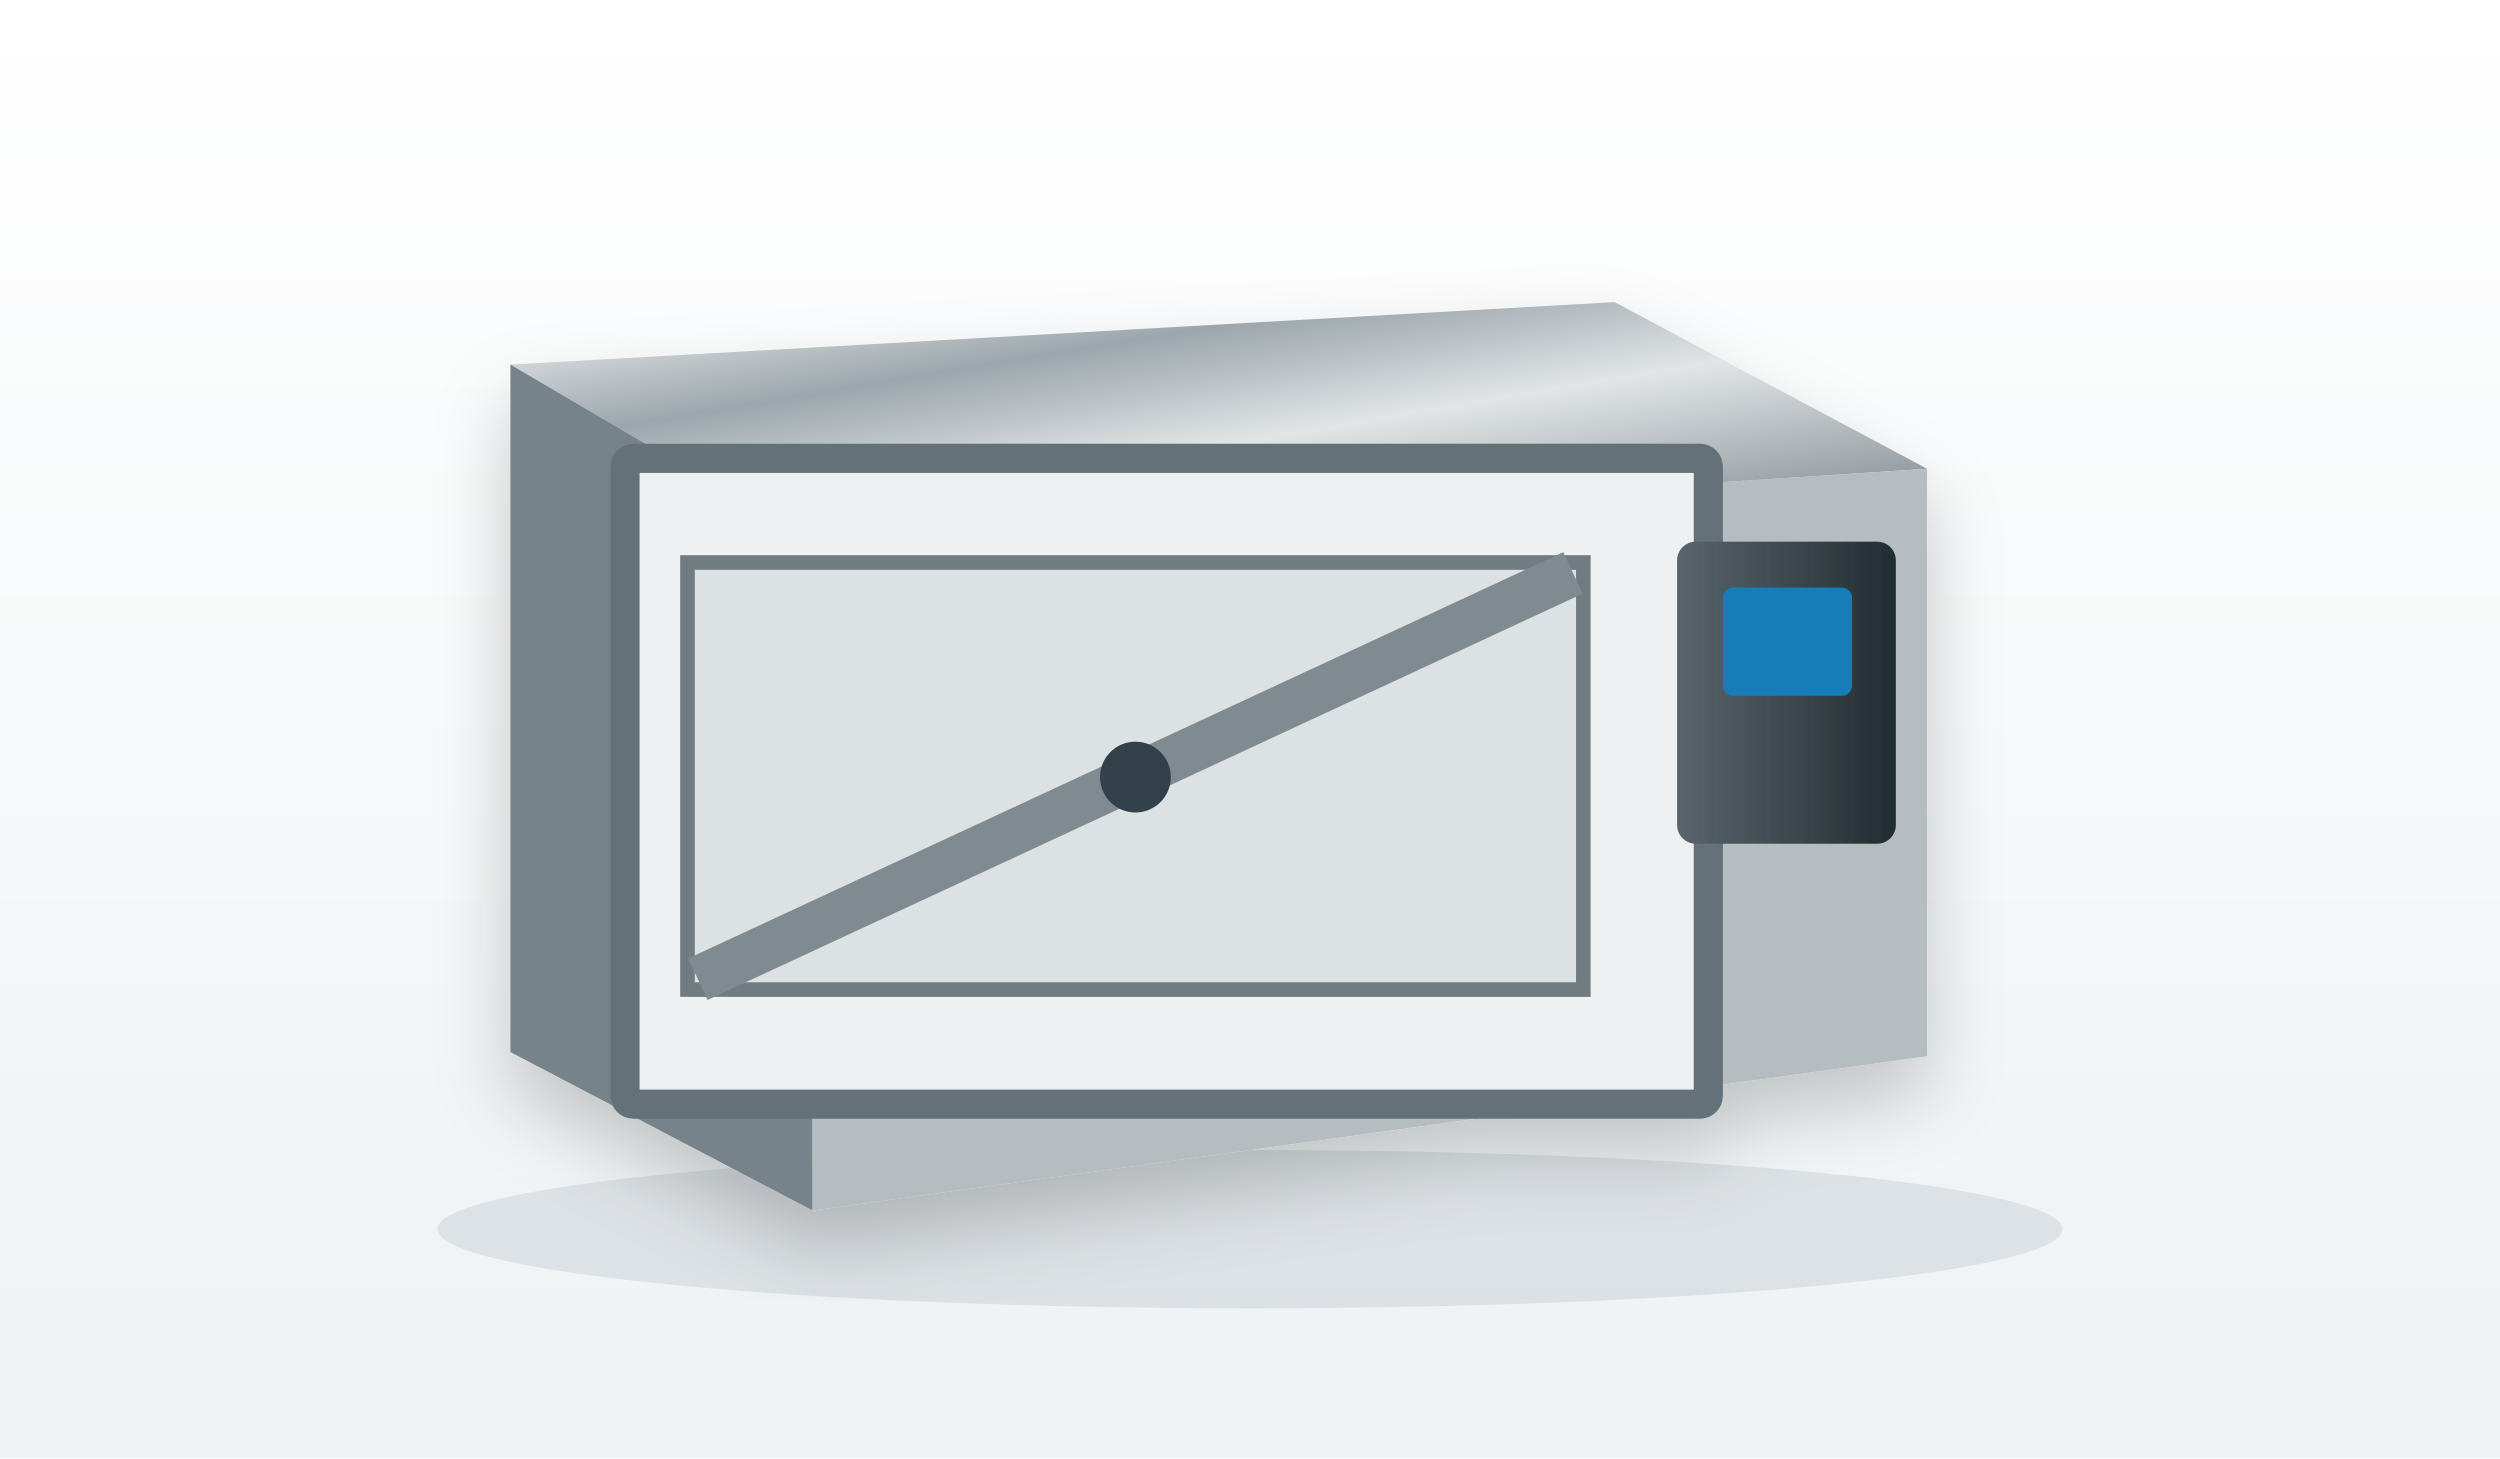
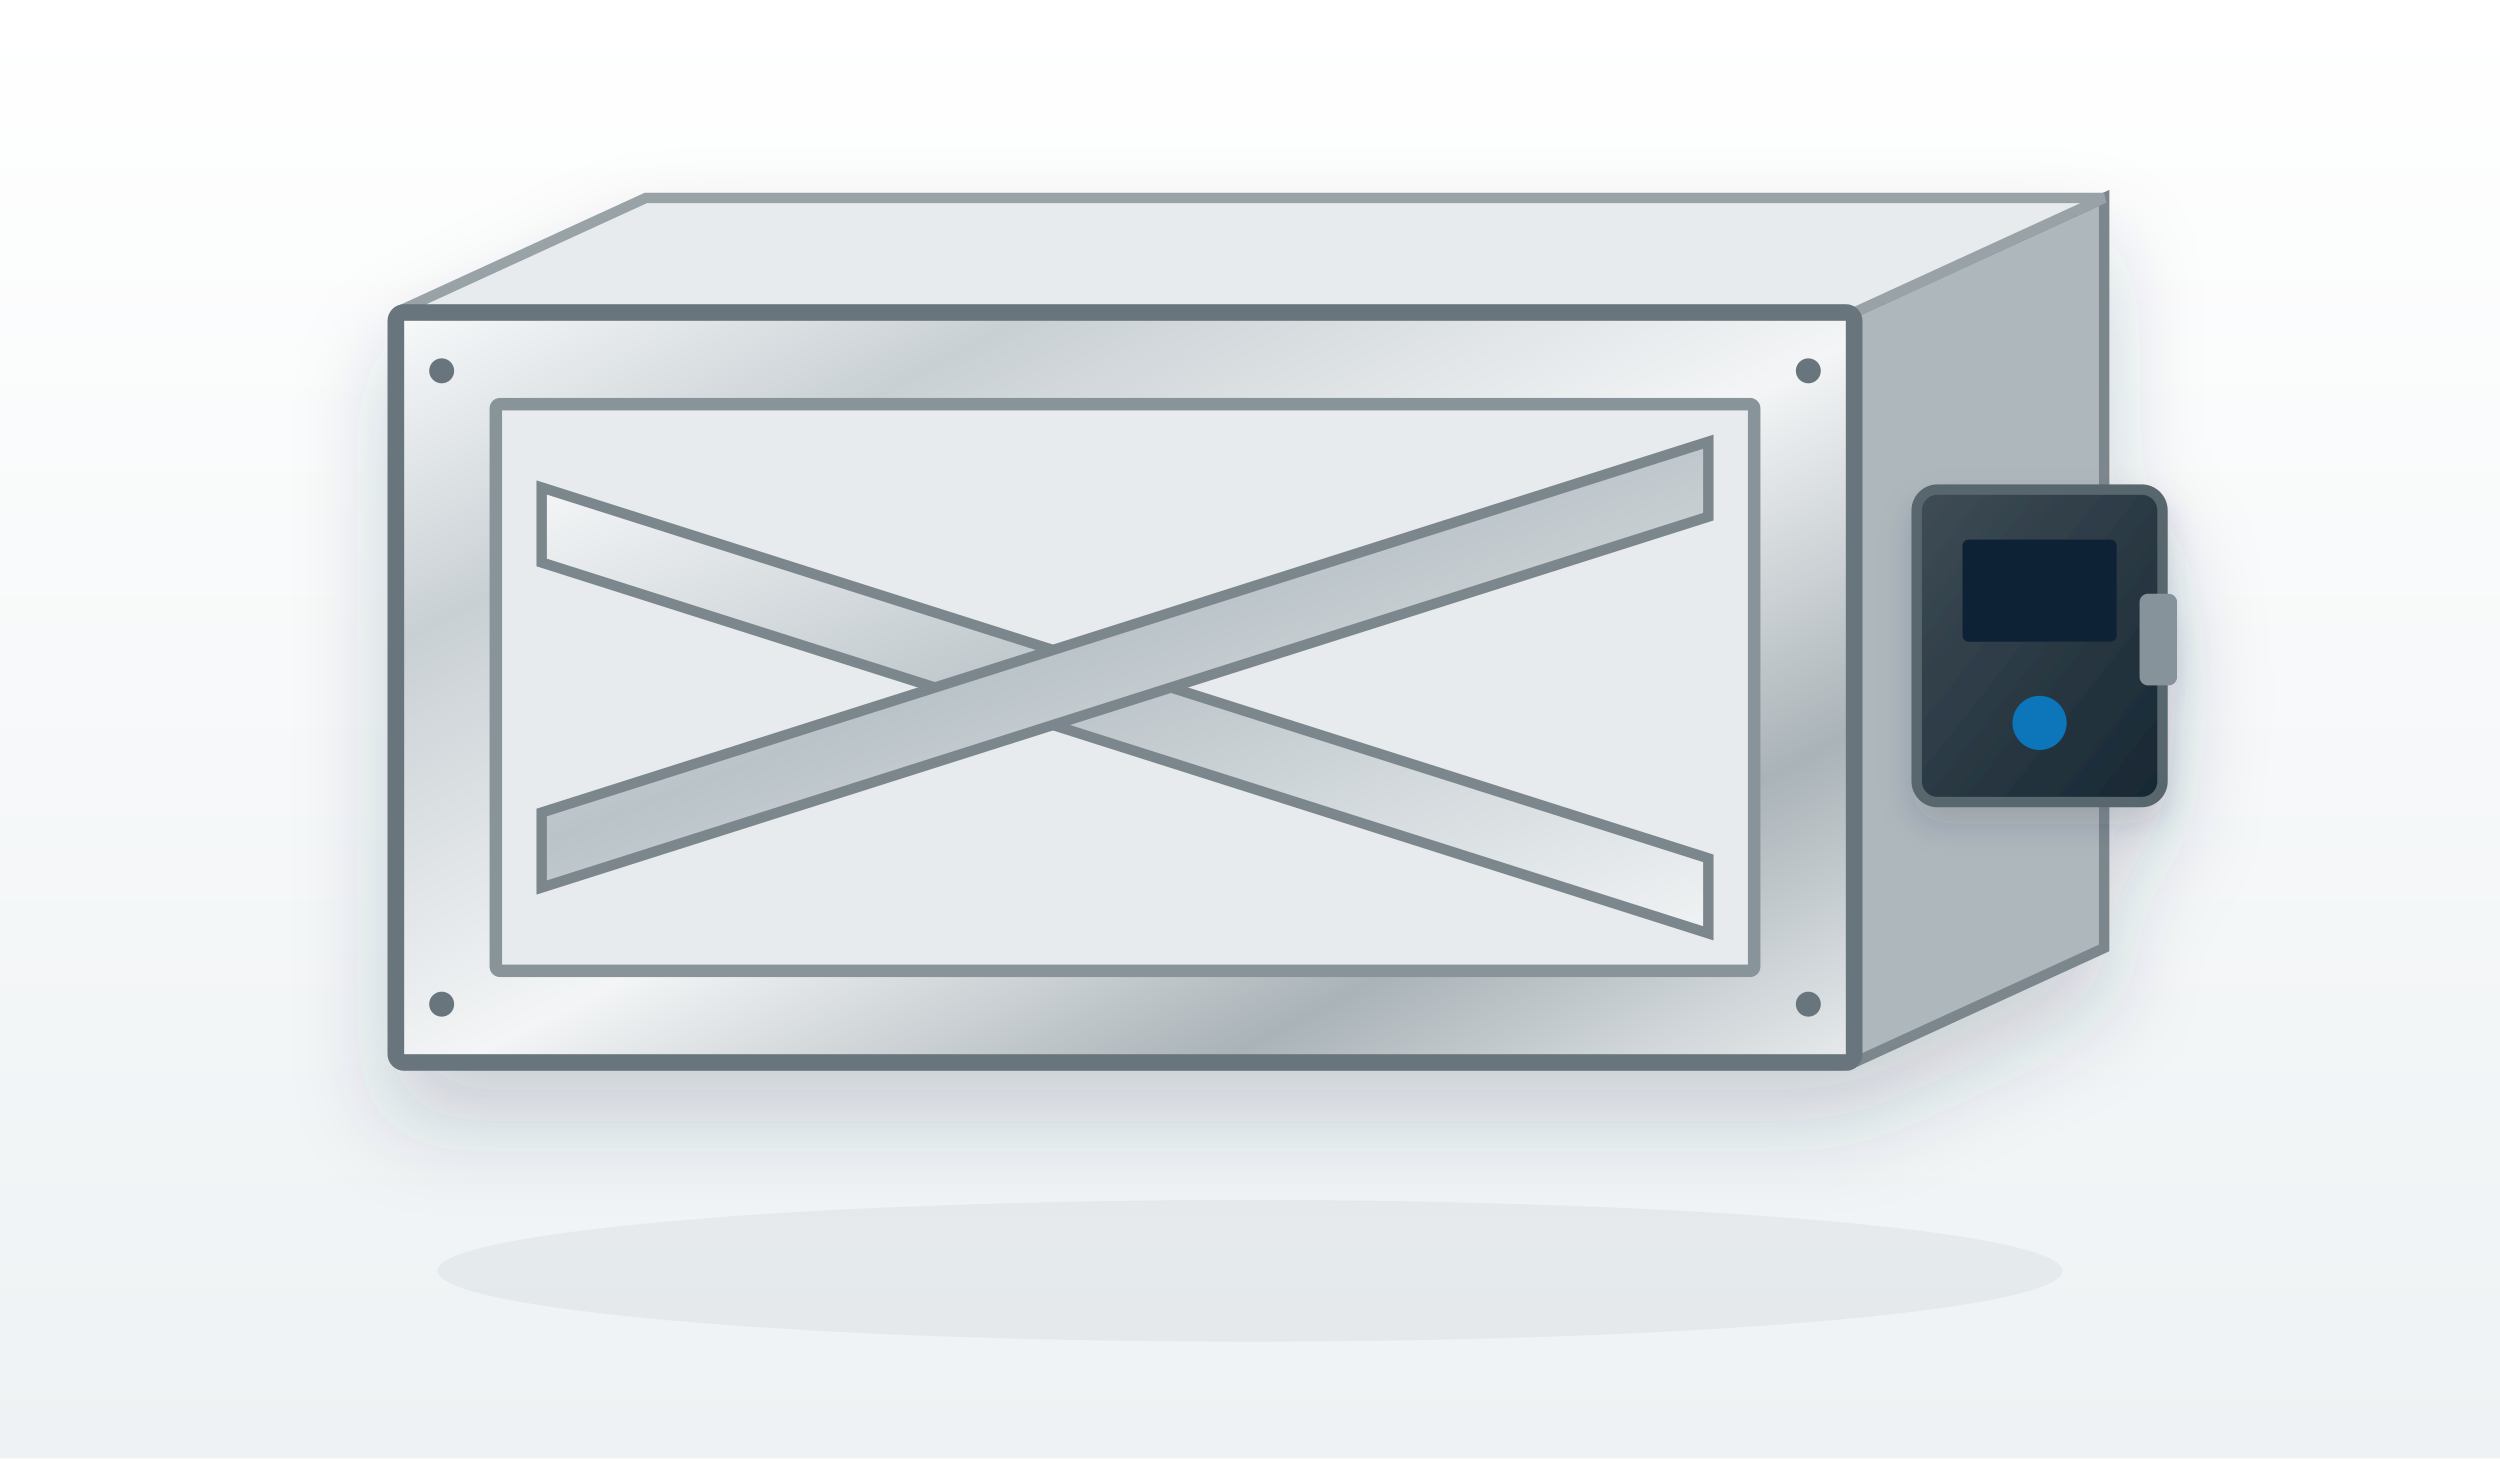
- <svg xmlns="http://www.w3.org/2000/svg" width="1200" height="700" viewBox="0 0 1200 700">
+ <svg xmlns="http://www.w3.org/2000/svg" width="1200" height="700" viewBox="0 0 1200 700" role="img">
  <defs>
-     <linearGradient id="bg" x2="0" y2="1">
-       <stop stop-color="#fff" />
+     <linearGradient id="bg" x1="0" y1="0" x2="0" y2="1">
+       <stop offset="0" stop-color="#fff" />
      <stop offset="1" stop-color="#eef2f4" />
    </linearGradient>
-     <linearGradient id="steel" x2="1" y2="1">
-       <stop stop-color="#f6f8f9" />
-       <stop offset=".3" stop-color="#9ca6ac" />
-       <stop offset=".55" stop-color="#e1e5e7" />
-       <stop offset="1" stop-color="#707b82" />
+     <linearGradient id="steel" x1="0" y1="0" x2="1" y2="1">
+       <stop offset="0" stop-color="#f8fafb" />
+       <stop offset=".22" stop-color="#c9d0d4" />
+       <stop offset=".52" stop-color="#f3f5f6" />
+       <stop offset=".78" stop-color="#aab3b8" />
+       <stop offset="1" stop-color="#e7ebed" />
    </linearGradient>
-     <linearGradient id="dark">
-       <stop stop-color="#59656c" />
-       <stop offset="1" stop-color="#222c32" />
+     <linearGradient id="blade" x1="0" y1="0" x2="1" y2="1">
+       <stop offset="0" stop-color="#f4f6f7" />
+       <stop offset=".45" stop-color="#bac3c8" />
+       <stop offset="1" stop-color="#f0f3f4" />
    </linearGradient>
-     <filter id="shadow">
-       <feDropShadow dx="0" dy="18" stdDeviation="18" flood-opacity=".2" />
+     <linearGradient id="act" x1="0" y1="0" x2="1" y2="1">
+       <stop offset="0" stop-color="#3f4d56" />
+       <stop offset="1" stop-color="#172733" />
+     </linearGradient>
+     <filter id="shadow" x="-30%" y="-30%" width="160%" height="180%">
+       <feDropShadow dx="0" dy="24" stdDeviation="22" flood-color="#26384b" flood-opacity=".2" />
+     </filter>
+     <filter id="soft" x="-20%" y="-20%" width="140%" height="140%">
+       <feDropShadow dx="0" dy="8" stdDeviation="8" flood-color="#26384b" flood-opacity=".15" />
    </filter>
  </defs>
  <rect width="1200" height="700" fill="url(#bg)" />
-   <ellipse cx="600" cy="590" rx="390" ry="38" fill="#81909a" opacity=".18" />
+   <ellipse cx="600" cy="610" rx="390" ry="34" fill="#81909a" opacity=".1" />
  <g filter="url(#shadow)">
-     <path d="M245 175 775 145 925 225 390 260Z" fill="url(#steel)" />
-     <path d="M245 175v330l145 76V260Z" fill="#77838a" />
-     <path d="M390 260v321l535-74V225Z" fill="#b5bdc1" />
-     <rect x="300" y="220" width="520" height="310" rx="4" fill="#eef1f2" stroke="#657179" stroke-width="14" />
-     <rect x="330" y="270" width="430" height="205" fill="#dce1e3" stroke="#707c82" stroke-width="7" />
-     <path d="M335 470 755 275" stroke="#808b91" stroke-width="22" />
-     <circle cx="545" cy="373" r="17" fill="#334149" />
-     <rect x="805" y="260" width="105" height="145" rx="9" fill="url(#dark)" />
-     <rect x="827" y="282" width="62" height="52" rx="5" fill="#147db8" />
+     <polygon points="890,150 1010,95 1010,455 890,510" fill="#aeb7bc" stroke="#7c878d" stroke-width="5" />
+     <polygon points="190,150 310,95 1010,95 890,150" fill="#e7ebed" stroke="#98a2a7" stroke-width="5" />
+     <rect x="190" y="150" width="700" height="360" rx="4" fill="url(#steel)" stroke="#69757b" stroke-width="8" />
+     <rect x="238" y="194" width="604" height="272" rx="2" fill="#e7ebed" stroke="#88949a" stroke-width="6" />
+     <polygon points="260,234 820,412 820,448 260,270" fill="url(#blade)" stroke="#7c878d" stroke-width="5" />
+     <polygon points="260,426 820,248 820,212 260,390" fill="url(#blade)" stroke="#7c878d" stroke-width="5" />
+     <circle cx="212" cy="178" r="6" fill="#68757c" />
+     <circle cx="212" cy="482" r="6" fill="#68757c" />
+     <circle cx="868" cy="178" r="6" fill="#68757c" />
+     <circle cx="868" cy="482" r="6" fill="#68757c" />
+     <g filter="url(#soft)">
+       <rect x="920" y="235" width="118" height="150" rx="10" fill="url(#act)" stroke="#59666e" stroke-width="5" />
+       <rect x="942" y="259" width="74" height="49" rx="3" fill="#0d2235" />
+       <circle cx="979" cy="347" r="13" fill="#0874ba" />
+       <rect x="1027" y="285" width="18" height="44" rx="4" fill="#87939a" />
+     </g>
  </g>
</svg>
